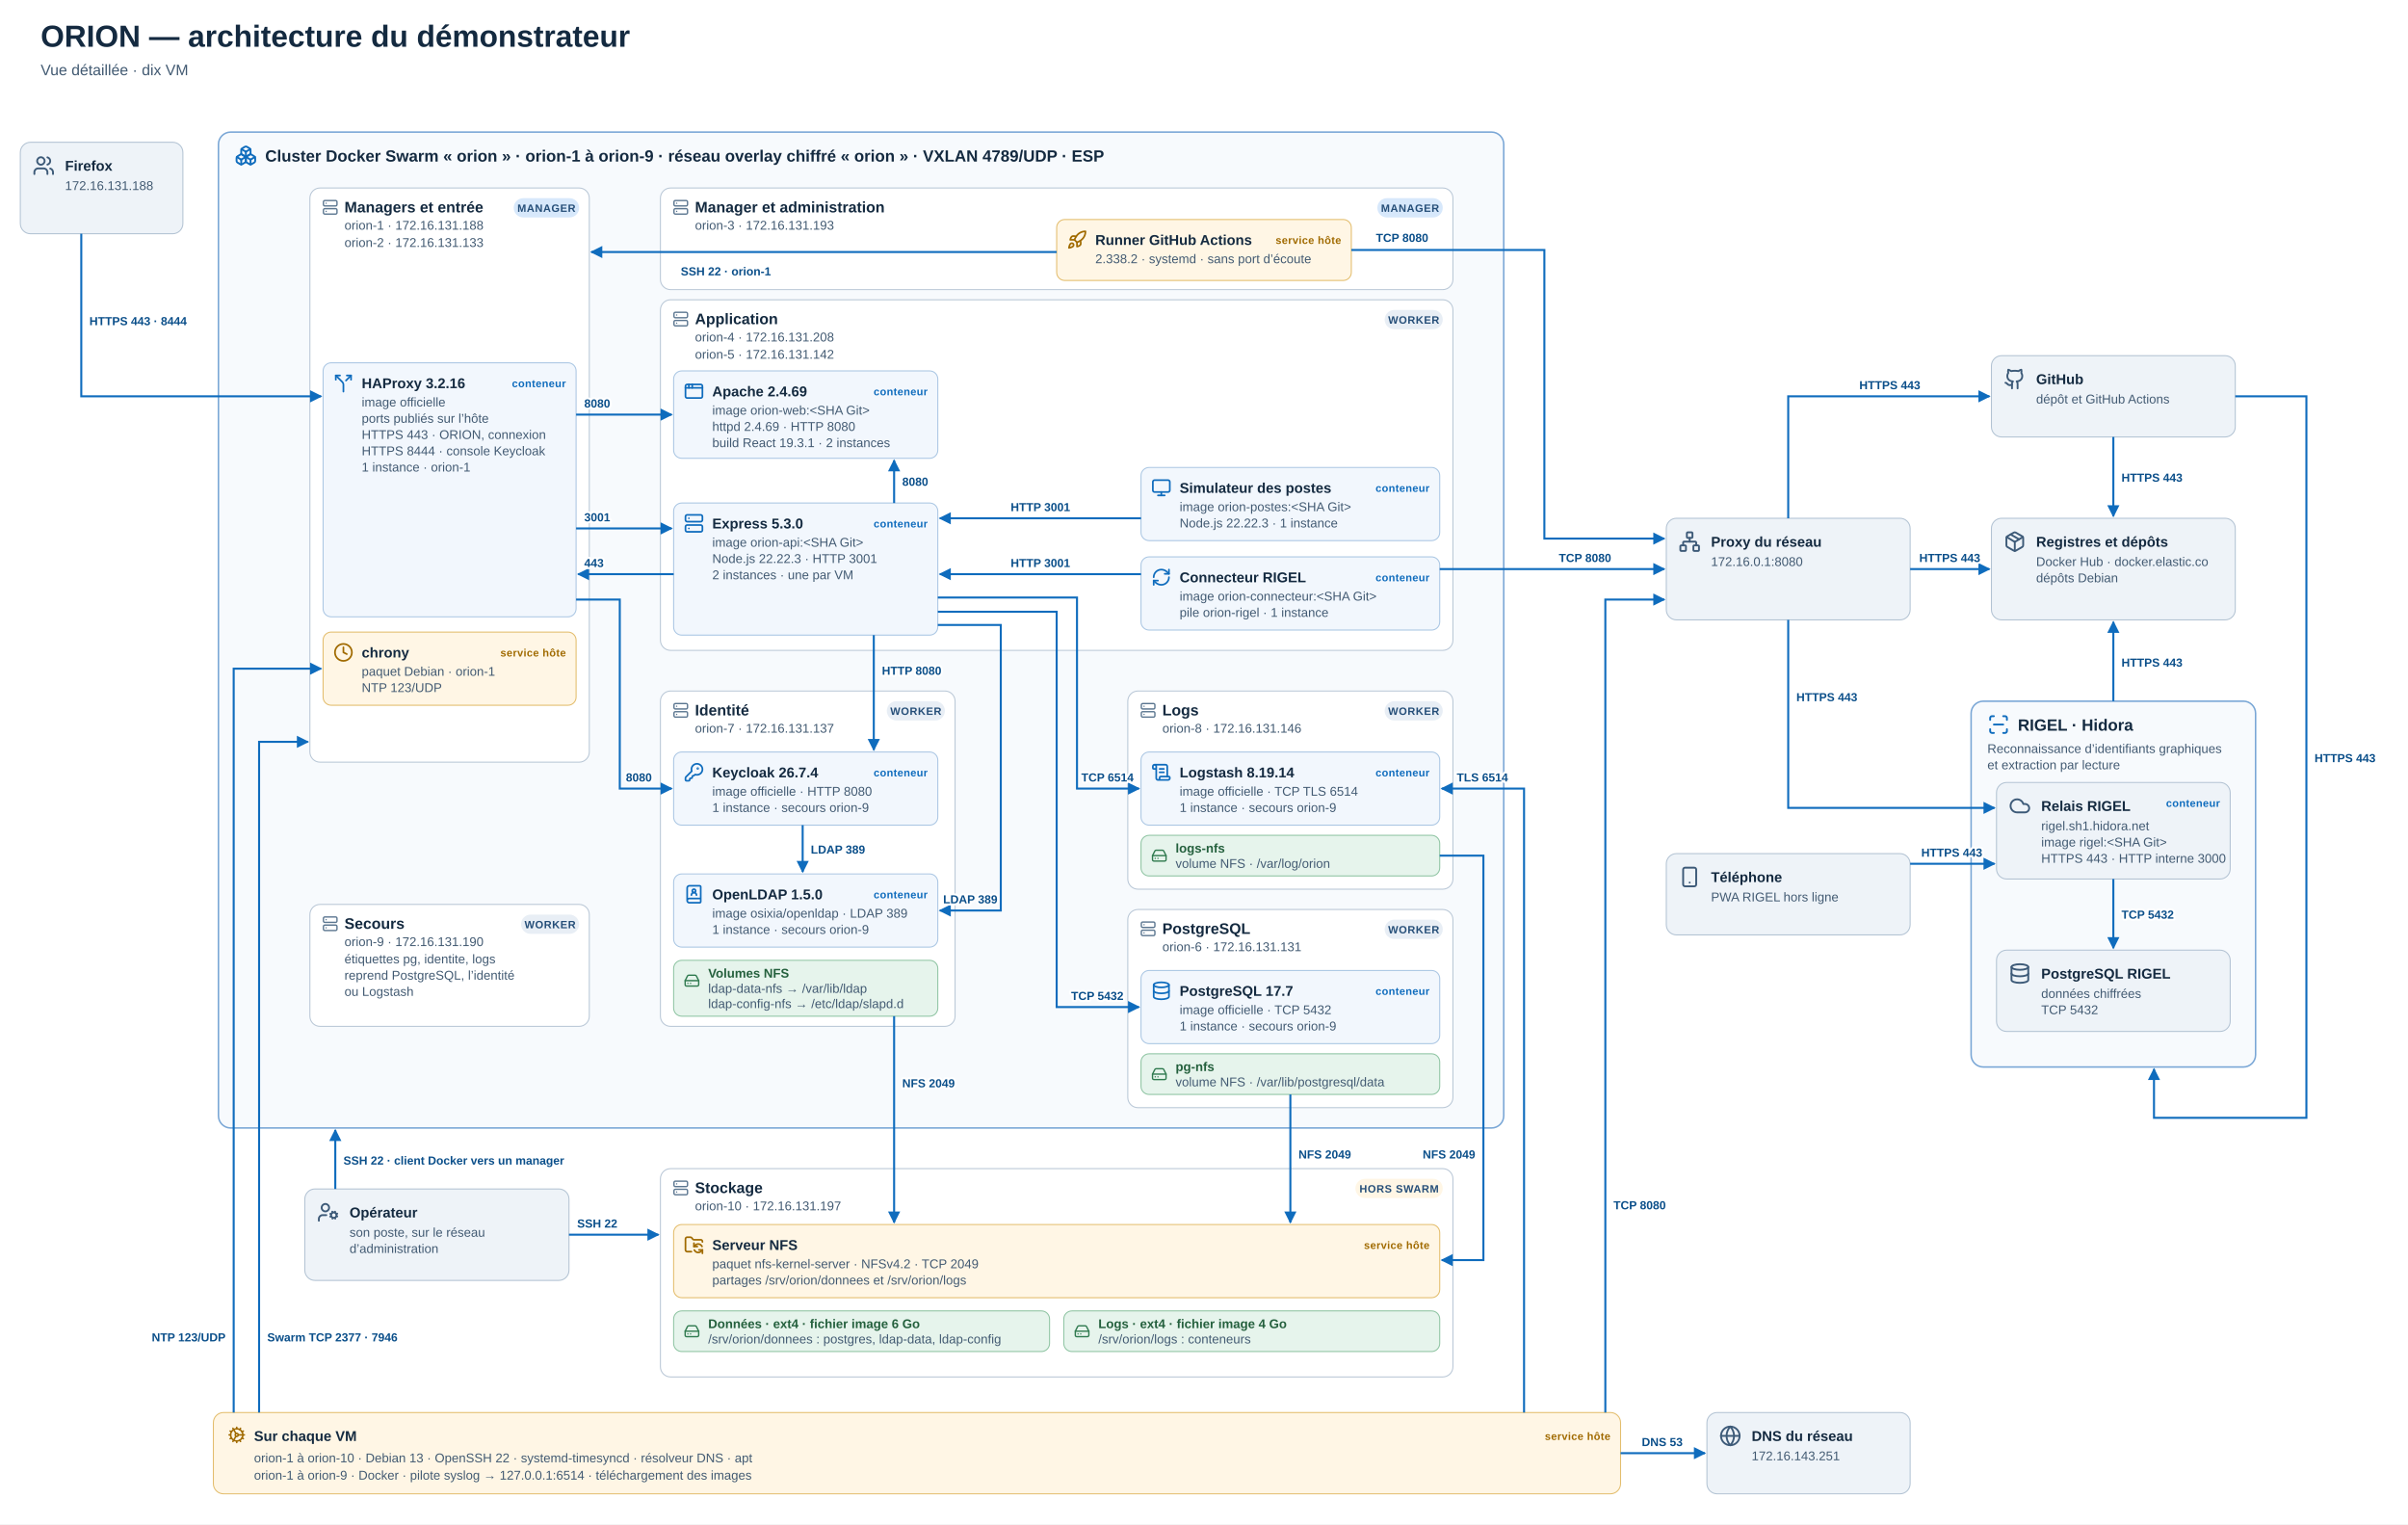
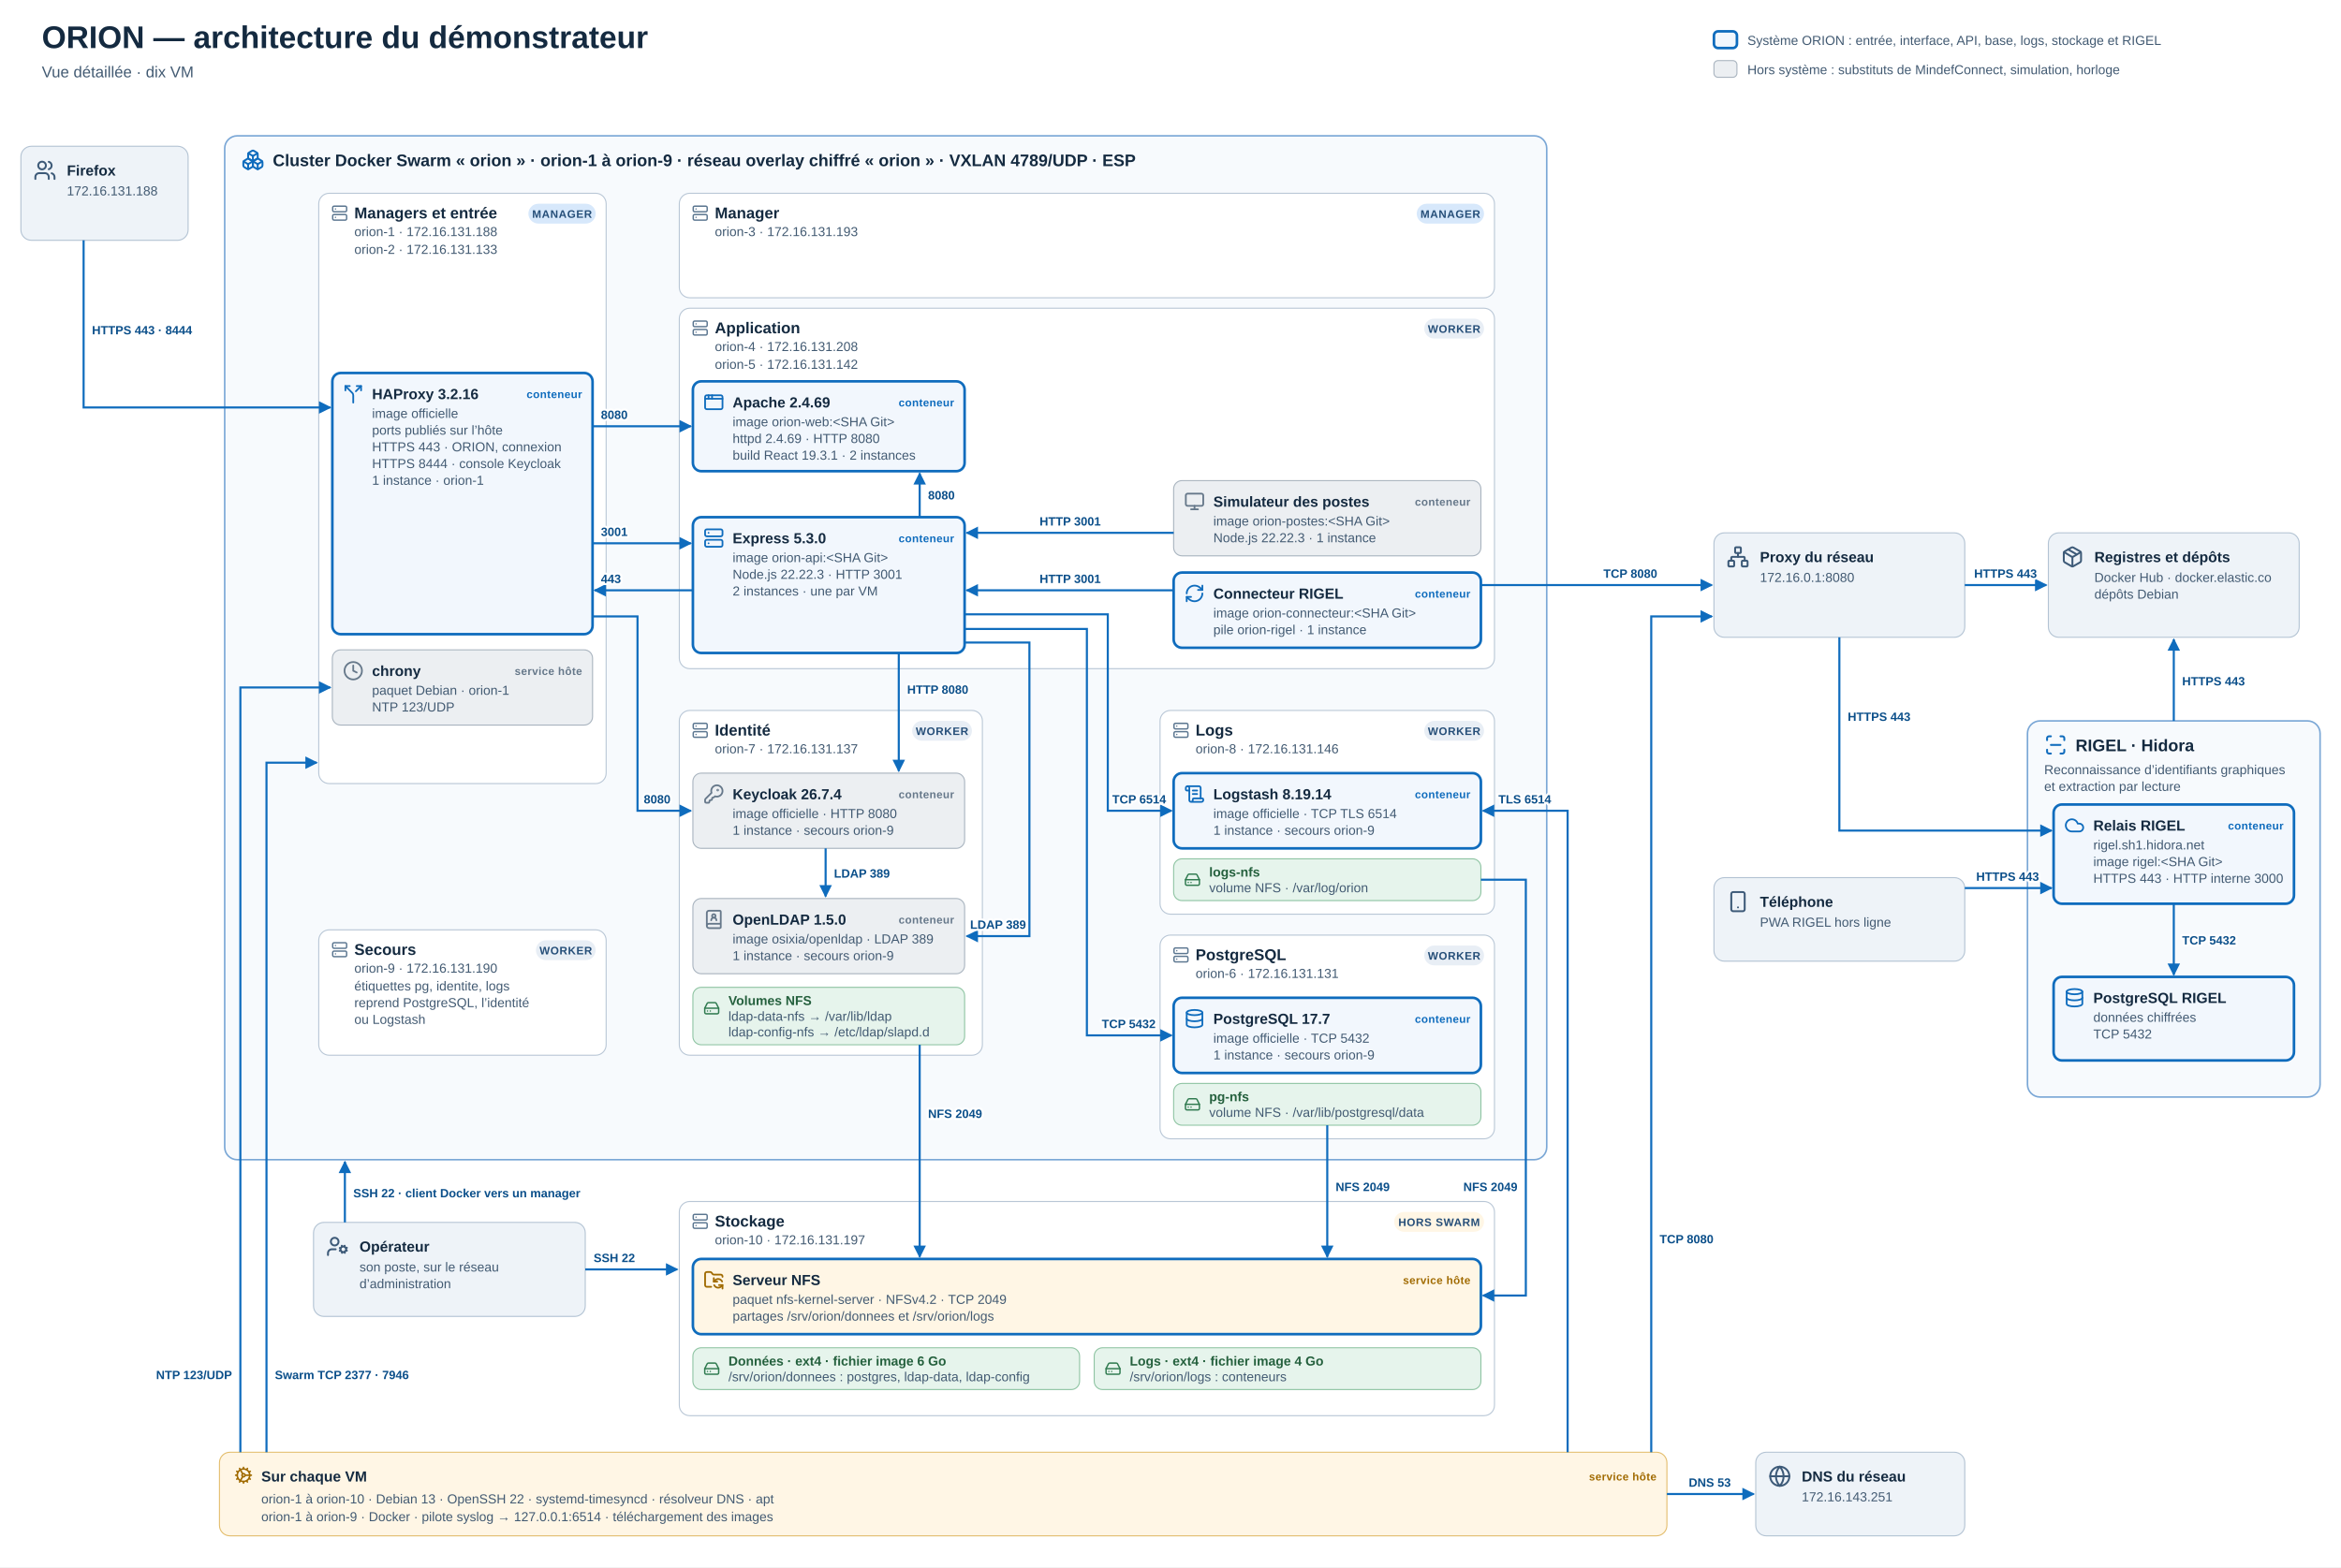
- <svg xmlns="http://www.w3.org/2000/svg" width="2370" height="1500" viewBox="0 0 2370 1500" role="img" aria-labelledby="title desc">
+ <svg xmlns="http://www.w3.org/2000/svg" width="2240" height="1500" viewBox="0 0 2240 1500" role="img" aria-labelledby="title desc">
  <defs>
    <marker id="arrow" viewBox="0 0 10 10" refX="9" refY="5" markerWidth="6" markerHeight="6" orient="auto">
      <path d="M0 0 L10 5 L0 10 Z" fill="#0f6cbd" />
    </marker>
    <marker id="arrow-start" viewBox="0 0 10 10" refX="1" refY="5" markerWidth="6" markerHeight="6" orient="auto">
      <path d="M10 0 L0 5 L10 10 Z" fill="#0f6cbd" />
    </marker>
    <symbol id="i-users" viewBox="0 0 24 24" fill="none" stroke="currentColor" stroke-width="2" stroke-linecap="round" stroke-linejoin="round">
      <path d="M16 21v-2a4 4 0 0 0-4-4H6a4 4 0 0 0-4 4v2" />
      <circle cx="9" cy="7" r="4" />
      <path d="M22 21v-2a4 4 0 0 0-3-3.87" />
      <path d="M16 3.13a4 4 0 0 1 0 7.75" />
    </symbol>
    <symbol id="i-boxes" viewBox="0 0 24 24" fill="none" stroke="currentColor" stroke-width="2" stroke-linecap="round" stroke-linejoin="round">
      <path d="M2.97 12.92A2 2 0 0 0 2 14.63v3.24a2 2 0 0 0 .97 1.71l3 1.8a2 2 0 0 0 2.06 0L12 19v-5.5l-5-3-4.03 2.42Z" />
      <path d="m7 16.5-4.74-2.85" />
      <path d="m7 16.5 5-3" />
      <path d="M7 16.5v5.17" />
      <path d="M12 13.5V19l3.97 2.38a2 2 0 0 0 2.06 0l3-1.8a2 2 0 0 0 .97-1.71v-3.24a2 2 0 0 0-.97-1.71L17 10.5l-5 3Z" />
      <path d="m17 16.5-5-3" />
      <path d="m17 16.5 4.74-2.85" />
      <path d="M17 16.5v5.17" />
      <path d="M7.97 4.42A2 2 0 0 0 7 6.13v4.37l5 3 5-3V6.13a2 2 0 0 0-.97-1.71l-3-1.8a2 2 0 0 0-2.06 0l-3 1.8Z" />
      <path d="M12 8 7.26 5.15" />
      <path d="m12 8 4.74-2.85" />
      <path d="M12 13.5V8" />
    </symbol>
    <symbol id="i-server" viewBox="0 0 24 24" fill="none" stroke="currentColor" stroke-width="2" stroke-linecap="round" stroke-linejoin="round">
      <rect width="20" height="8" x="2" y="2" rx="2" ry="2" />
      <rect width="20" height="8" x="2" y="14" rx="2" ry="2" />
      <line x1="6" x2="6.01" y1="6" y2="6" />
      <line x1="6" x2="6.01" y1="18" y2="18" />
    </symbol>
    <symbol id="i-split" viewBox="0 0 24 24" fill="none" stroke="currentColor" stroke-width="2" stroke-linecap="round" stroke-linejoin="round">
      <path d="M16 3h5v5" />
      <path d="M8 3H3v5" />
      <path d="M12 22v-8.3a4 4 0 0 0-1.172-2.872L3 3" />
      <path d="m15 9 6-6" />
    </symbol>
    <symbol id="i-clock" viewBox="0 0 24 24" fill="none" stroke="currentColor" stroke-width="2" stroke-linecap="round" stroke-linejoin="round">
      <circle cx="12" cy="12" r="10" />
      <polyline points="12 6 12 12 16 14" />
-     </symbol>
-     <symbol id="i-rocket" viewBox="0 0 24 24" fill="none" stroke="currentColor" stroke-width="2" stroke-linecap="round" stroke-linejoin="round">
-       <path d="M4.5 16.5c-1.5 1.26-2 5-2 5s3.74-.5 5-2c.71-.84.7-2.13-.09-2.91a2.18 2.18 0 0 0-2.91-.09z" />
-       <path d="m12 15-3-3a22 22 0 0 1 2-3.95A12.88 12.88 0 0 1 22 2c0 2.72-.78 7.5-6 11a22.35 22.35 0 0 1-4 2z" />
-       <path d="M9 12H4s.55-3.03 2-4c1.62-1.08 5 0 5 0" />
-       <path d="M12 15v5s3.03-.55 4-2c1.08-1.62 0-5 0-5" />
    </symbol>
    <symbol id="i-app-window" viewBox="0 0 24 24" fill="none" stroke="currentColor" stroke-width="2" stroke-linecap="round" stroke-linejoin="round">
      <rect x="2" y="4" width="20" height="16" rx="2" />
      <path d="M10 4v4" />
      <path d="M2 8h20" />
      <path d="M6 4v4" />
    </symbol>
    <symbol id="i-monitor" viewBox="0 0 24 24" fill="none" stroke="currentColor" stroke-width="2" stroke-linecap="round" stroke-linejoin="round">
      <rect width="20" height="14" x="2" y="3" rx="2" />
      <line x1="8" x2="16" y1="21" y2="21" />
      <line x1="12" x2="12" y1="17" y2="21" />
    </symbol>
    <symbol id="i-refresh-cw" viewBox="0 0 24 24" fill="none" stroke="currentColor" stroke-width="2" stroke-linecap="round" stroke-linejoin="round">
      <path d="M3 12a9 9 0 0 1 9-9 9.75 9.75 0 0 1 6.74 2.74L21 8" />
      <path d="M21 3v5h-5" />
      <path d="M21 12a9 9 0 0 1-9 9 9.75 9.75 0 0 1-6.74-2.74L3 16" />
      <path d="M8 16H3v5" />
    </symbol>
    <symbol id="i-key-round" viewBox="0 0 24 24" fill="none" stroke="currentColor" stroke-width="2" stroke-linecap="round" stroke-linejoin="round">
      <path d="M2.586 17.414A2 2 0 0 0 2 18.828V21a1 1 0 0 0 1 1h3a1 1 0 0 0 1-1v-1a1 1 0 0 1 1-1h1a1 1 0 0 0 1-1v-1a1 1 0 0 1 1-1h.172a2 2 0 0 0 1.414-.586l.814-.814a6.5 6.5 0 1 0-4-4z" />
      <circle cx="16.5" cy="7.5" r=".5" fill="currentColor" />
    </symbol>
    <symbol id="i-book-user" viewBox="0 0 24 24" fill="none" stroke="currentColor" stroke-width="2" stroke-linecap="round" stroke-linejoin="round">
      <path d="M15 13a3 3 0 1 0-6 0" />
      <path d="M4 19.5v-15A2.5 2.5 0 0 1 6.5 2H19a1 1 0 0 1 1 1v18a1 1 0 0 1-1 1H6.5a1 1 0 0 1 0-5H20" />
      <circle cx="12" cy="8" r="2" />
    </symbol>
    <symbol id="i-hard-drive" viewBox="0 0 24 24" fill="none" stroke="currentColor" stroke-width="2" stroke-linecap="round" stroke-linejoin="round">
      <line x1="22" x2="2" y1="12" y2="12" />
      <path d="M5.45 5.11 2 12v6a2 2 0 0 0 2 2h16a2 2 0 0 0 2-2v-6l-3.45-6.89A2 2 0 0 0 16.76 4H7.24a2 2 0 0 0-1.79 1.11z" />
      <line x1="6" x2="6.01" y1="16" y2="16" />
      <line x1="10" x2="10.01" y1="16" y2="16" />
    </symbol>
    <symbol id="i-scroll-text" viewBox="0 0 24 24" fill="none" stroke="currentColor" stroke-width="2" stroke-linecap="round" stroke-linejoin="round">
      <path d="M15 12h-5" />
      <path d="M15 8h-5" />
      <path d="M19 17V5a2 2 0 0 0-2-2H4" />
      <path d="M8 21h12a2 2 0 0 0 2-2v-1a1 1 0 0 0-1-1H11a1 1 0 0 0-1 1v1a2 2 0 1 1-4 0V5a2 2 0 1 0-4 0v2a1 1 0 0 0 1 1h3" />
    </symbol>
    <symbol id="i-database" viewBox="0 0 24 24" fill="none" stroke="currentColor" stroke-width="2" stroke-linecap="round" stroke-linejoin="round">
      <ellipse cx="12" cy="5" rx="9" ry="3" />
      <path d="M3 5V19A9 3 0 0 0 21 19V5" />
      <path d="M3 12A9 3 0 0 0 21 12" />
    </symbol>
    <symbol id="i-user-cog" viewBox="0 0 24 24" fill="none" stroke="currentColor" stroke-width="2" stroke-linecap="round" stroke-linejoin="round">
      <circle cx="18" cy="15" r="3" />
      <circle cx="9" cy="7" r="4" />
      <path d="M10 15H6a4 4 0 0 0-4 4v2" />
      <path d="m21.7 16.4-.9-.3" />
      <path d="m15.2 13.9-.9-.3" />
      <path d="m16.6 18.7.3-.9" />
      <path d="m19.1 12.2.3-.9" />
      <path d="m19.6 18.7-.4-1" />
      <path d="m16.8 12.3-.4-1" />
      <path d="m14.3 16.6 1-.4" />
      <path d="m20.7 13.8 1-.4" />
    </symbol>
    <symbol id="i-folder-sync" viewBox="0 0 24 24" fill="none" stroke="currentColor" stroke-width="2" stroke-linecap="round" stroke-linejoin="round">
      <path d="M9 20H4a2 2 0 0 1-2-2V5a2 2 0 0 1 2-2h3.9a2 2 0 0 1 1.69.9l.81 1.2a2 2 0 0 0 1.67.9H20a2 2 0 0 1 2 2v.5" />
      <path d="M12 10v4h4" />
      <path d="m12 14 1.535-1.605a5 5 0 0 1 8 1.5" />
      <path d="M22 22v-4h-4" />
      <path d="m22 18-1.535 1.605a5 5 0 0 1-8-1.5" />
    </symbol>
    <symbol id="i-cog" viewBox="0 0 24 24" fill="none" stroke="currentColor" stroke-width="2" stroke-linecap="round" stroke-linejoin="round">
      <path d="M12 20a8 8 0 1 0 0-16 8 8 0 0 0 0 16Z" />
      <path d="M12 14a2 2 0 1 0 0-4 2 2 0 0 0 0 4Z" />
      <path d="M12 2v2" />
      <path d="M12 22v-2" />
      <path d="m17 20.66-1-1.73" />
      <path d="M11 10.27 7 3.34" />
      <path d="m20.66 17-1.73-1" />
      <path d="m3.34 7 1.73 1" />
      <path d="M14 12h8" />
      <path d="M2 12h2" />
      <path d="m20.66 7-1.73 1" />
      <path d="m3.34 17 1.73-1" />
      <path d="m17 3.34-1 1.73" />
      <path d="m11 13.73-4 6.93" />
    </symbol>
    <symbol id="i-network" viewBox="0 0 24 24" fill="none" stroke="currentColor" stroke-width="2" stroke-linecap="round" stroke-linejoin="round">
      <rect x="16" y="16" width="6" height="6" rx="1" />
      <rect x="2" y="16" width="6" height="6" rx="1" />
      <rect x="9" y="2" width="6" height="6" rx="1" />
      <path d="M5 16v-3a1 1 0 0 1 1-1h12a1 1 0 0 1 1 1v3" />
      <path d="M12 12V8" />
    </symbol>
    <symbol id="i-globe" viewBox="0 0 24 24" fill="none" stroke="currentColor" stroke-width="2" stroke-linecap="round" stroke-linejoin="round">
      <circle cx="12" cy="12" r="10" />
      <path d="M12 2a14.5 14.5 0 0 0 0 20 14.5 14.5 0 0 0 0-20" />
      <path d="M2 12h20" />
    </symbol>
-     <symbol id="i-github" viewBox="0 0 24 24" fill="none" stroke="currentColor" stroke-width="2" stroke-linecap="round" stroke-linejoin="round">
-       <path d="M15 22v-4a4.8 4.8 0 0 0-1-3.5c3 0 6-2 6-5.5.08-1.25-.27-2.48-1-3.5.28-1.15.28-2.35 0-3.5 0 0-1 0-3 1.5-2.64-.5-5.36-.5-8 0C6 2 5 2 5 2c-.3 1.15-.3 2.35 0 3.5A5.403 5.403 0 0 0 4 9c0 3.5 3 5.5 6 5.5-.39.49-.68 1.05-.85 1.65-.17.6-.22 1.23-.15 1.85v4" />
-       <path d="M9 18c-4.51 2-5-2-7-2" />
-     </symbol>
    <symbol id="i-package" viewBox="0 0 24 24" fill="none" stroke="currentColor" stroke-width="2" stroke-linecap="round" stroke-linejoin="round">
      <path d="M11 21.73a2 2 0 0 0 2 0l7-4A2 2 0 0 0 21 16V8a2 2 0 0 0-1-1.73l-7-4a2 2 0 0 0-2 0l-7 4A2 2 0 0 0 3 8v8a2 2 0 0 0 1 1.73z" />
      <path d="M12 22V12" />
      <path d="m3.3 7 7.703 4.734a2 2 0 0 0 1.994 0L20.7 7" />
      <path d="m7.5 4.27 9 5.15" />
    </symbol>
    <symbol id="i-scan-line" viewBox="0 0 24 24" fill="none" stroke="currentColor" stroke-width="2" stroke-linecap="round" stroke-linejoin="round">
      <path d="M3 7V5a2 2 0 0 1 2-2h2" />
      <path d="M17 3h2a2 2 0 0 1 2 2v2" />
      <path d="M21 17v2a2 2 0 0 1-2 2h-2" />
      <path d="M7 21H5a2 2 0 0 1-2-2v-2" />
      <path d="M7 12h10" />
    </symbol>
    <symbol id="i-cloud" viewBox="0 0 24 24" fill="none" stroke="currentColor" stroke-width="2" stroke-linecap="round" stroke-linejoin="round">
      <path d="M17.5 19H9a7 7 0 1 1 6.71-9h1.79a4.5 4.5 0 1 1 0 9Z" />
    </symbol>
    <symbol id="i-smartphone" viewBox="0 0 24 24" fill="none" stroke="currentColor" stroke-width="2" stroke-linecap="round" stroke-linejoin="round">
      <rect width="14" height="20" x="5" y="2" rx="2" ry="2" />
      <path d="M12 18h.01" />
    </symbol>
  </defs>
  <style>
text{font-family:'Segoe UI',Arial,Helvetica,sans-serif;fill:#142a40}
.title{font-size:30px;font-weight:bold}
.body{font-size:15px;fill:#425a72}
.frame,.zname{font-size:16px;font-weight:bold}
.vm{font-size:15px;font-weight:bold}
.service{font-size:14px;font-weight:bold}
.cname{font-size:15px;font-weight:bold}
.crole{font-size:12.5px;fill:#425a72}
.cvm{font-size:12px;font-weight:bold;fill:#0f6cbd}
.caption{font-size:12.5px;fill:#425a72}
.vol{font-size:12.5px;font-weight:bold;fill:#24603d}
.tag{font-size:10.5px;font-weight:bold;fill:#0f6cbd;letter-spacing:.3px}
.tag.host{fill:#a06a00}
+ .tag.hors{fill:#66788a}
.badge{font-size:10.5px;font-weight:bold;fill:#254e78;letter-spacing:.5px}
.step{font-size:13px;font-weight:bold;fill:#fff}
.route{font-size:11.5px;font-weight:bold;fill:#0b4f8a;paint-order:stroke;stroke:#fff;stroke-width:4;stroke-linejoin:round}
.flow{fill:none;stroke:#0f6cbd;stroke-width:2}
.auto{stroke-dasharray:6 4}
</style>
-   <rect width="2370" height="1500" fill="#fff" />
+   <rect width="2240" height="1500" fill="#fff" />
  <text x="40" y="46" class="title" text-anchor="start">ORION — architecture du démonstrateur</text>
  <text x="40" y="74" class="body" text-anchor="start">Vue détaillée · dix VM</text>
+   <rect x="1640" y="30" width="22" height="16" rx="4" fill="#f2f7fd" stroke="#0f6cbd" stroke-width="2.5" />
+   <text x="1672" y="43" class="caption" text-anchor="start">Système ORION : entrée, interface, API, base, logs, stockage et RIGEL</text>
+   <rect x="1640" y="58" width="22" height="16" rx="4" fill="#eceff2" stroke="#a9b4bf" />
+   <text x="1672" y="71" class="caption" text-anchor="start">Hors système : substituts de MindefConnect, simulation, horloge</text>
  <g transform="translate(0 -10)">
    <rect x="20" y="150" width="160" height="90" rx="10" fill="#eef3f8" stroke="#b3c3d3" />
    <use href="#i-users" x="32" y="162" width="22" height="22" style="color:#3d5a78" />
    <text x="64" y="178" class="service" text-anchor="start">Firefox</text>
    <text x="64" y="197" class="caption" text-anchor="start">172.16.131.188</text>
    <rect x="215" y="140" width="1265" height="980" rx="12" fill="#f7fafd" stroke="#7aa7d6" stroke-width="1.5" />
    <use href="#i-boxes" x="231" y="152" width="22" height="22" style="color:#0f6cbd" />
    <text x="261" y="169" class="frame" text-anchor="start">Cluster Docker Swarm « orion » · orion-1 à orion-9 · réseau overlay chiffré « orion » · VXLAN 4789/UDP · ESP</text>
    <rect x="305" y="195" width="275" height="565" rx="10" fill="#ffffff" stroke="#b9c7d6" />
    <use href="#i-server" x="317" y="206" width="16" height="16" style="color:#5b7690" />
    <text x="339" y="219" class="vm" text-anchor="start">Managers et entrée</text>
    <text x="339" y="236" class="caption" text-anchor="start">orion-1 · 172.16.131.188</text>
    <text x="339" y="253" class="caption" text-anchor="start">orion-2 · 172.16.131.133</text>
    <rect x="505.6" y="205" width="64.4" height="19" rx="9.5" fill="#d7e8fb" stroke="none" />
    <text x="537.8" y="218.5" class="badge" text-anchor="middle">MANAGER</text>
-     <rect x="318" y="367" width="249" height="250" rx="8" fill="#f2f7fd" stroke="#aac6e3" />
+     <rect x="318" y="367" width="249" height="250" rx="8" fill="#f2f7fd" stroke="#0f6cbd" stroke-width="2.5" />
    <use href="#i-split" x="328" y="377" width="20" height="20" style="color:#0f6cbd" />
    <text x="356" y="392" class="service" text-anchor="start">HAProxy 3.2.16</text>
    <text x="557" y="391" class="tag" text-anchor="end">conteneur</text>
    <text x="356" y="410" class="caption" text-anchor="start">image officielle</text>
    <text x="356" y="426" class="caption" text-anchor="start">ports publiés sur l’hôte</text>
    <text x="356" y="442" class="caption" text-anchor="start">HTTPS 443 · ORION, connexion</text>
    <text x="356" y="458" class="caption" text-anchor="start">HTTPS 8444 · console Keycloak</text>
    <text x="356" y="474" class="caption" text-anchor="start">1 instance · orion-1</text>
-     <rect x="318" y="632" width="249" height="72" rx="8" fill="#fff6e5" stroke="#e3bd6d" />
-     <use href="#i-clock" x="328" y="642" width="20" height="20" style="color:#a06a00" />
+     <rect x="318" y="632" width="249" height="72" rx="8" fill="#eceff2" stroke="#a9b4bf" />
+     <use href="#i-clock" x="328" y="642" width="20" height="20" style="color:#66788a" />
    <text x="356" y="657" class="service" text-anchor="start">chrony</text>
-     <text x="557" y="656" class="tag host" text-anchor="end">service hôte</text>
+     <text x="557" y="656" class="tag hors" text-anchor="end">service hôte</text>
    <text x="356" y="675" class="caption" text-anchor="start">paquet Debian · orion-1</text>
    <text x="356" y="691" class="caption" text-anchor="start">NTP 123/UDP</text>
    <rect x="305" y="900" width="275" height="120" rx="10" fill="#ffffff" stroke="#b9c7d6" />
    <use href="#i-server" x="317" y="911" width="16" height="16" style="color:#5b7690" />
    <text x="339" y="924" class="vm" text-anchor="start">Secours</text>
    <text x="339" y="941" class="caption" text-anchor="start">orion-9 · 172.16.131.190</text>
    <rect x="512.8" y="910" width="57.2" height="19" rx="9.5" fill="#e8eef5" stroke="none" />
    <text x="541.4" y="923.5" class="badge" text-anchor="middle">WORKER</text>
    <text x="339" y="958" class="caption" text-anchor="start">étiquettes pg, identite, logs</text>
    <text x="339" y="974" class="caption" text-anchor="start">reprend PostgreSQL, l’identité</text>
    <text x="339" y="990" class="caption" text-anchor="start">ou Logstash</text>
    <rect x="650" y="195" width="780" height="100" rx="10" fill="#ffffff" stroke="#b9c7d6" />
    <use href="#i-server" x="662" y="206" width="16" height="16" style="color:#5b7690" />
-     <text x="684" y="219" class="vm" text-anchor="start">Manager et administration</text>
+     <text x="684" y="219" class="vm" text-anchor="start">Manager</text>
    <text x="684" y="236" class="caption" text-anchor="start">orion-3 · 172.16.131.193</text>
    <rect x="1355.6" y="205" width="64.4" height="19" rx="9.5" fill="#d7e8fb" stroke="none" />
    <text x="1387.8" y="218.5" class="badge" text-anchor="middle">MANAGER</text>
-     <rect x="1040" y="226" width="290" height="60" rx="8" fill="#fff6e5" stroke="#e3bd6d" />
-     <use href="#i-rocket" x="1050" y="236" width="20" height="20" style="color:#a06a00" />
-     <text x="1078" y="251" class="service" text-anchor="start">Runner GitHub Actions</text>
-     <text x="1320" y="250" class="tag host" text-anchor="end">service hôte</text>
-     <text x="1078" y="269" class="caption" text-anchor="start">2.338.2 · systemd · sans port d’écoute</text>
    <rect x="650" y="305" width="780" height="345" rx="10" fill="#ffffff" stroke="#b9c7d6" />
    <use href="#i-server" x="662" y="316" width="16" height="16" style="color:#5b7690" />
    <text x="684" y="329" class="vm" text-anchor="start">Application</text>
    <text x="684" y="346" class="caption" text-anchor="start">orion-4 · 172.16.131.208</text>
    <text x="684" y="363" class="caption" text-anchor="start">orion-5 · 172.16.131.142</text>
    <rect x="1362.8" y="315" width="57.2" height="19" rx="9.5" fill="#e8eef5" stroke="none" />
    <text x="1391.4" y="328.5" class="badge" text-anchor="middle">WORKER</text>
-     <rect x="663" y="375" width="260" height="86" rx="8" fill="#f2f7fd" stroke="#aac6e3" />
+     <rect x="663" y="375" width="260" height="86" rx="8" fill="#f2f7fd" stroke="#0f6cbd" stroke-width="2.5" />
    <use href="#i-app-window" x="673" y="385" width="20" height="20" style="color:#0f6cbd" />
    <text x="701" y="400" class="service" text-anchor="start">Apache 2.4.69</text>
    <text x="913" y="399" class="tag" text-anchor="end">conteneur</text>
    <text x="701" y="418" class="caption" text-anchor="start">image orion-web:&lt;SHA Git&gt;</text>
    <text x="701" y="434" class="caption" text-anchor="start">httpd 2.4.69 · HTTP 8080</text>
    <text x="701" y="450" class="caption" text-anchor="start">build React 19.3.1 · 2 instances</text>
-     <rect x="663" y="505" width="260" height="130" rx="8" fill="#f2f7fd" stroke="#aac6e3" />
+     <rect x="663" y="505" width="260" height="130" rx="8" fill="#f2f7fd" stroke="#0f6cbd" stroke-width="2.5" />
    <use href="#i-server" x="673" y="515" width="20" height="20" style="color:#0f6cbd" />
    <text x="701" y="530" class="service" text-anchor="start">Express 5.3.0</text>
    <text x="913" y="529" class="tag" text-anchor="end">conteneur</text>
    <text x="701" y="548" class="caption" text-anchor="start">image orion-api:&lt;SHA Git&gt;</text>
    <text x="701" y="564" class="caption" text-anchor="start">Node.js 22.22.3 · HTTP 3001</text>
    <text x="701" y="580" class="caption" text-anchor="start">2 instances · une par VM</text>
-     <rect x="1123" y="470" width="294" height="72" rx="8" fill="#f2f7fd" stroke="#aac6e3" />
-     <use href="#i-monitor" x="1133" y="480" width="20" height="20" style="color:#0f6cbd" />
+     <rect x="1123" y="470" width="294" height="72" rx="8" fill="#eceff2" stroke="#a9b4bf" />
+     <use href="#i-monitor" x="1133" y="480" width="20" height="20" style="color:#66788a" />
    <text x="1161" y="495" class="service" text-anchor="start">Simulateur des postes</text>
-     <text x="1407" y="494" class="tag" text-anchor="end">conteneur</text>
+     <text x="1407" y="494" class="tag hors" text-anchor="end">conteneur</text>
    <text x="1161" y="513" class="caption" text-anchor="start">image orion-postes:&lt;SHA Git&gt;</text>
    <text x="1161" y="529" class="caption" text-anchor="start">Node.js 22.22.3 · 1 instance</text>
-     <rect x="1123" y="558" width="294" height="72" rx="8" fill="#f2f7fd" stroke="#aac6e3" />
+     <rect x="1123" y="558" width="294" height="72" rx="8" fill="#f2f7fd" stroke="#0f6cbd" stroke-width="2.5" />
    <use href="#i-refresh-cw" x="1133" y="568" width="20" height="20" style="color:#0f6cbd" />
    <text x="1161" y="583" class="service" text-anchor="start">Connecteur RIGEL</text>
    <text x="1407" y="582" class="tag" text-anchor="end">conteneur</text>
    <text x="1161" y="601" class="caption" text-anchor="start">image orion-connecteur:&lt;SHA Git&gt;</text>
    <text x="1161" y="617" class="caption" text-anchor="start">pile orion-rigel · 1 instance</text>
    <rect x="650" y="690" width="290" height="330" rx="10" fill="#ffffff" stroke="#b9c7d6" />
    <use href="#i-server" x="662" y="701" width="16" height="16" style="color:#5b7690" />
    <text x="684" y="714" class="vm" text-anchor="start">Identité</text>
    <text x="684" y="731" class="caption" text-anchor="start">orion-7 · 172.16.131.137</text>
    <rect x="872.8" y="700" width="57.2" height="19" rx="9.5" fill="#e8eef5" stroke="none" />
    <text x="901.4" y="713.5" class="badge" text-anchor="middle">WORKER</text>
-     <rect x="663" y="750" width="260" height="72" rx="8" fill="#f2f7fd" stroke="#aac6e3" />
-     <use href="#i-key-round" x="673" y="760" width="20" height="20" style="color:#0f6cbd" />
+     <rect x="663" y="750" width="260" height="72" rx="8" fill="#eceff2" stroke="#a9b4bf" />
+     <use href="#i-key-round" x="673" y="760" width="20" height="20" style="color:#66788a" />
    <text x="701" y="775" class="service" text-anchor="start">Keycloak 26.7.4</text>
-     <text x="913" y="774" class="tag" text-anchor="end">conteneur</text>
+     <text x="913" y="774" class="tag hors" text-anchor="end">conteneur</text>
    <text x="701" y="793" class="caption" text-anchor="start">image officielle · HTTP 8080</text>
    <text x="701" y="809" class="caption" text-anchor="start">1 instance · secours orion-9</text>
-     <rect x="663" y="870" width="260" height="72" rx="8" fill="#f2f7fd" stroke="#aac6e3" />
-     <use href="#i-book-user" x="673" y="880" width="20" height="20" style="color:#0f6cbd" />
+     <rect x="663" y="870" width="260" height="72" rx="8" fill="#eceff2" stroke="#a9b4bf" />
+     <use href="#i-book-user" x="673" y="880" width="20" height="20" style="color:#66788a" />
    <text x="701" y="895" class="service" text-anchor="start">OpenLDAP 1.5.0</text>
-     <text x="913" y="894" class="tag" text-anchor="end">conteneur</text>
+     <text x="913" y="894" class="tag hors" text-anchor="end">conteneur</text>
    <text x="701" y="913" class="caption" text-anchor="start">image osixia/openldap · LDAP 389</text>
    <text x="701" y="929" class="caption" text-anchor="start">1 instance · secours orion-9</text>
    <rect x="663" y="955" width="260" height="55" rx="8" fill="#e6f4ec" stroke="#8fc4a3" />
    <use href="#i-hard-drive" x="673" y="967" width="16" height="16" style="color:#2f7a4f" />
    <text x="697" y="972" class="vol" text-anchor="start">Volumes NFS</text>
    <text x="697" y="987" class="caption" text-anchor="start">ldap-data-nfs → /var/lib/ldap</text>
    <text x="697" y="1002" class="caption" text-anchor="start">ldap-config-nfs → /etc/ldap/slapd.d</text>
    <rect x="1110" y="690" width="320" height="195" rx="10" fill="#ffffff" stroke="#b9c7d6" />
    <use href="#i-server" x="1122" y="701" width="16" height="16" style="color:#5b7690" />
    <text x="1144" y="714" class="vm" text-anchor="start">Logs</text>
    <text x="1144" y="731" class="caption" text-anchor="start">orion-8 · 172.16.131.146</text>
    <rect x="1362.8" y="700" width="57.2" height="19" rx="9.5" fill="#e8eef5" stroke="none" />
    <text x="1391.4" y="713.5" class="badge" text-anchor="middle">WORKER</text>
-     <rect x="1123" y="750" width="294" height="72" rx="8" fill="#f2f7fd" stroke="#aac6e3" />
+     <rect x="1123" y="750" width="294" height="72" rx="8" fill="#f2f7fd" stroke="#0f6cbd" stroke-width="2.5" />
    <use href="#i-scroll-text" x="1133" y="760" width="20" height="20" style="color:#0f6cbd" />
    <text x="1161" y="775" class="service" text-anchor="start">Logstash 8.19.14</text>
    <text x="1407" y="774" class="tag" text-anchor="end">conteneur</text>
    <text x="1161" y="793" class="caption" text-anchor="start">image officielle · TCP TLS 6514</text>
    <text x="1161" y="809" class="caption" text-anchor="start">1 instance · secours orion-9</text>
    <rect x="1123" y="832" width="294" height="40" rx="8" fill="#e6f4ec" stroke="#8fc4a3" />
    <use href="#i-hard-drive" x="1133" y="844" width="16" height="16" style="color:#2f7a4f" />
    <text x="1157" y="849" class="vol" text-anchor="start">logs-nfs</text>
    <text x="1157" y="864" class="caption" text-anchor="start">volume NFS · /var/log/orion</text>
    <rect x="1110" y="905" width="320" height="195" rx="10" fill="#ffffff" stroke="#b9c7d6" />
    <use href="#i-server" x="1122" y="916" width="16" height="16" style="color:#5b7690" />
    <text x="1144" y="929" class="vm" text-anchor="start">PostgreSQL</text>
    <text x="1144" y="946" class="caption" text-anchor="start">orion-6 · 172.16.131.131</text>
    <rect x="1362.8" y="915" width="57.2" height="19" rx="9.5" fill="#e8eef5" stroke="none" />
    <text x="1391.4" y="928.5" class="badge" text-anchor="middle">WORKER</text>
-     <rect x="1123" y="965" width="294" height="72" rx="8" fill="#f2f7fd" stroke="#aac6e3" />
+     <rect x="1123" y="965" width="294" height="72" rx="8" fill="#f2f7fd" stroke="#0f6cbd" stroke-width="2.5" />
    <use href="#i-database" x="1133" y="975" width="20" height="20" style="color:#0f6cbd" />
    <text x="1161" y="990" class="service" text-anchor="start">PostgreSQL 17.7</text>
    <text x="1407" y="989" class="tag" text-anchor="end">conteneur</text>
    <text x="1161" y="1008" class="caption" text-anchor="start">image officielle · TCP 5432</text>
    <text x="1161" y="1024" class="caption" text-anchor="start">1 instance · secours orion-9</text>
    <rect x="1123" y="1047" width="294" height="40" rx="8" fill="#e6f4ec" stroke="#8fc4a3" />
    <use href="#i-hard-drive" x="1133" y="1059" width="16" height="16" style="color:#2f7a4f" />
    <text x="1157" y="1064" class="vol" text-anchor="start">pg-nfs</text>
    <text x="1157" y="1079" class="caption" text-anchor="start">volume NFS · /var/lib/postgresql/data</text>
    <rect x="300" y="1180" width="260" height="90" rx="10" fill="#eef3f8" stroke="#b3c3d3" />
    <use href="#i-user-cog" x="312" y="1192" width="22" height="22" style="color:#3d5a78" />
    <text x="344" y="1208" class="service" text-anchor="start">Opérateur</text>
    <text x="344" y="1227" class="caption" text-anchor="start">son poste, sur le réseau</text>
    <text x="344" y="1243" class="caption" text-anchor="start">d’administration</text>
    <rect x="650" y="1160" width="780" height="205" rx="10" fill="#ffffff" stroke="#b9c7d6" />
    <use href="#i-server" x="662" y="1171" width="16" height="16" style="color:#5b7690" />
    <text x="684" y="1184" class="vm" text-anchor="start">Stockage</text>
    <text x="684" y="1201" class="caption" text-anchor="start">orion-10 · 172.16.131.197</text>
    <rect x="1334" y="1170" width="86" height="19" rx="9.5" fill="#fff6e5" stroke="none" />
    <text x="1377" y="1183.5" class="badge" text-anchor="middle">HORS SWARM</text>
-     <rect x="663" y="1215" width="754" height="72" rx="8" fill="#fff6e5" stroke="#e3bd6d" />
+     <rect x="663" y="1215" width="754" height="72" rx="8" fill="#fff6e5" stroke="#0f6cbd" stroke-width="2.5" />
    <use href="#i-folder-sync" x="673" y="1225" width="20" height="20" style="color:#a06a00" />
    <text x="701" y="1240" class="service" text-anchor="start">Serveur NFS</text>
    <text x="1407" y="1239" class="tag host" text-anchor="end">service hôte</text>
    <text x="701" y="1258" class="caption" text-anchor="start">paquet nfs-kernel-server · NFSv4.2 · TCP 2049</text>
    <text x="701" y="1274" class="caption" text-anchor="start">partages /srv/orion/donnees et /srv/orion/logs</text>
    <rect x="663" y="1300" width="370" height="40" rx="8" fill="#e6f4ec" stroke="#8fc4a3" />
    <use href="#i-hard-drive" x="673" y="1312" width="16" height="16" style="color:#2f7a4f" />
    <text x="697" y="1317" class="vol" text-anchor="start">Données · ext4 · fichier image 6 Go</text>
    <text x="697" y="1332" class="caption" text-anchor="start">/srv/orion/donnees : postgres, ldap-data, ldap-config</text>
    <rect x="1047" y="1300" width="370" height="40" rx="8" fill="#e6f4ec" stroke="#8fc4a3" />
    <use href="#i-hard-drive" x="1057" y="1312" width="16" height="16" style="color:#2f7a4f" />
    <text x="1081" y="1317" class="vol" text-anchor="start">Logs · ext4 · fichier image 4 Go</text>
    <text x="1081" y="1332" class="caption" text-anchor="start">/srv/orion/logs : conteneurs</text>
    <rect x="210" y="1400" width="1385" height="80" rx="10" fill="#fff6e5" stroke="#e3bd6d" />
    <use href="#i-cog" x="224" y="1413" width="18" height="18" style="color:#a06a00" />
    <text x="250" y="1428" class="service" text-anchor="start">Sur chaque VM</text>
    <text x="1585" y="1427" class="tag host" text-anchor="end">service hôte</text>
    <text x="250" y="1449" class="caption" text-anchor="start">orion-1 à orion-10 · Debian 13 · OpenSSH 22 · systemd-timesyncd · résolveur DNS · apt</text>
    <text x="250" y="1466" class="caption" text-anchor="start">orion-1 à orion-9 · Docker · pilote syslog → 127.0.0.1:6514 · téléchargement des images</text>
    <rect x="1640" y="520" width="240" height="100" rx="10" fill="#eef3f8" stroke="#b3c3d3" />
    <use href="#i-network" x="1652" y="532" width="22" height="22" style="color:#3d5a78" />
    <text x="1684" y="548" class="service" text-anchor="start">Proxy du réseau</text>
    <text x="1684" y="567" class="caption" text-anchor="start">172.16.0.1:8080</text>
    <rect x="1680" y="1400" width="200" height="80" rx="10" fill="#eef3f8" stroke="#b3c3d3" />
    <use href="#i-globe" x="1692" y="1412" width="22" height="22" style="color:#3d5a78" />
    <text x="1724" y="1428" class="service" text-anchor="start">DNS du réseau</text>
    <text x="1724" y="1447" class="caption" text-anchor="start">172.16.143.251</text>
-     <rect x="1960" y="360" width="240" height="80" rx="10" fill="#eef3f8" stroke="#b3c3d3" />
-     <use href="#i-github" x="1972" y="372" width="22" height="22" style="color:#3d5a78" />
-     <text x="2004" y="388" class="service" text-anchor="start">GitHub</text>
-     <text x="2004" y="407" class="caption" text-anchor="start">dépôt et GitHub Actions</text>
    <rect x="1960" y="520" width="240" height="100" rx="10" fill="#eef3f8" stroke="#b3c3d3" />
    <use href="#i-package" x="1972" y="532" width="22" height="22" style="color:#3d5a78" />
    <text x="2004" y="548" class="service" text-anchor="start">Registres et dépôts</text>
    <text x="2004" y="567" class="caption" text-anchor="start">Docker Hub · docker.elastic.co</text>
    <text x="2004" y="583" class="caption" text-anchor="start">dépôts Debian</text>
    <rect x="1940" y="700" width="280" height="360" rx="12" fill="#f7fafd" stroke="#7aa7d6" stroke-width="1.5" />
    <use href="#i-scan-line" x="1956" y="712" width="22" height="22" style="color:#0f6cbd" />
    <text x="1986" y="729" class="frame" text-anchor="start">RIGEL · Hidora</text>
    <text x="1956" y="751" class="caption" text-anchor="start">Reconnaissance d’identifiants graphiques</text>
    <text x="1956" y="767" class="caption" text-anchor="start">et extraction par lecture</text>
-     <rect x="1965" y="780" width="230" height="95" rx="10" fill="#eef3f8" stroke="#b3c3d3" />
-     <use href="#i-cloud" x="1977" y="792" width="22" height="22" style="color:#3d5a78" />
-     <text x="2009" y="808" class="service" text-anchor="start">Relais RIGEL</text>
+     <rect x="1965" y="780" width="230" height="95" rx="8" fill="#f2f7fd" stroke="#0f6cbd" stroke-width="2.5" />
+     <use href="#i-cloud" x="1975" y="790" width="20" height="20" style="color:#0f6cbd" />
+     <text x="2003" y="805" class="service" text-anchor="start">Relais RIGEL</text>
    <text x="2185" y="804" class="tag" text-anchor="end">conteneur</text>
-     <text x="2009" y="827" class="caption" text-anchor="start">rigel.sh1.hidora.net</text>
-     <text x="2009" y="843" class="caption" text-anchor="start">image rigel:&lt;SHA Git&gt;</text>
-     <text x="2009" y="859" class="caption" text-anchor="start">HTTPS 443 · HTTP interne 3000</text>
-     <rect x="1965" y="945" width="230" height="80" rx="10" fill="#eef3f8" stroke="#b3c3d3" />
-     <use href="#i-database" x="1977" y="957" width="22" height="22" style="color:#3d5a78" />
-     <text x="2009" y="973" class="service" text-anchor="start">PostgreSQL RIGEL</text>
-     <text x="2009" y="992" class="caption" text-anchor="start">données chiffrées</text>
-     <text x="2009" y="1008" class="caption" text-anchor="start">TCP 5432</text>
+     <text x="2003" y="823" class="caption" text-anchor="start">rigel.sh1.hidora.net</text>
+     <text x="2003" y="839" class="caption" text-anchor="start">image rigel:&lt;SHA Git&gt;</text>
+     <text x="2003" y="855" class="caption" text-anchor="start">HTTPS 443 · HTTP interne 3000</text>
+     <rect x="1965" y="945" width="230" height="80" rx="8" fill="#f2f7fd" stroke="#0f6cbd" stroke-width="2.5" />
+     <use href="#i-database" x="1975" y="955" width="20" height="20" style="color:#0f6cbd" />
+     <text x="2003" y="970" class="service" text-anchor="start">PostgreSQL RIGEL</text>
+     <text x="2003" y="988" class="caption" text-anchor="start">données chiffrées</text>
+     <text x="2003" y="1004" class="caption" text-anchor="start">TCP 5432</text>
    <rect x="1640" y="850" width="240" height="80" rx="10" fill="#eef3f8" stroke="#b3c3d3" />
    <use href="#i-smartphone" x="1652" y="862" width="22" height="22" style="color:#3d5a78" />
    <text x="1684" y="878" class="service" text-anchor="start">Téléphone</text>
    <text x="1684" y="897" class="caption" text-anchor="start">PWA RIGEL hors ligne</text>
    <path d="M80 240 L80 400 L316 400" class="flow" marker-end="url(#arrow)" />
    <text x="88" y="330" class="route" text-anchor="start">HTTPS 443 · 8444</text>
    <path d="M567 418 L661 418" class="flow" marker-end="url(#arrow)" />
    <text x="575" y="411" class="route" text-anchor="start">8080</text>
    <path d="M567 530 L661 530" class="flow" marker-end="url(#arrow)" />
    <text x="575" y="523" class="route" text-anchor="start">3001</text>
    <path d="M663 575 L569 575" class="flow" marker-end="url(#arrow)" />
    <text x="575" y="568" class="route" text-anchor="start">443</text>
    <path d="M567 600 L610 600 L610 786 L661 786" class="flow" marker-end="url(#arrow)" />
    <text x="616" y="779" class="route" text-anchor="start">8080</text>
    <path d="M880 505 L880 463" class="flow" marker-end="url(#arrow)" />
    <text x="888" y="488" class="route" text-anchor="start">8080</text>
    <path d="M860 635 L860 748" class="flow" marker-end="url(#arrow)" />
    <text x="868" y="674" class="route" text-anchor="start">HTTP 8080</text>
    <path d="M923 598 L1060 598 L1060 786 L1121 786" class="flow" marker-end="url(#arrow)" />
    <text x="1090" y="779" class="route" text-anchor="middle">TCP 6514</text>
    <path d="M923 612 L1040 612 L1040 1001 L1121 1001" class="flow" marker-end="url(#arrow)" />
    <text x="1080" y="994" class="route" text-anchor="middle">TCP 5432</text>
    <path d="M923 625 L985 625 L985 906 L925 906" class="flow" marker-end="url(#arrow)" />
    <text x="955" y="899" class="route" text-anchor="middle">LDAP 389</text>
    <path d="M790 822 L790 868" class="flow" marker-end="url(#arrow)" />
    <text x="798" y="850" class="route" text-anchor="start">LDAP 389</text>
    <path d="M1123 520 L925 520" class="flow" marker-end="url(#arrow)" />
    <text x="1024" y="513" class="route" text-anchor="middle">HTTP 3001</text>
    <path d="M1123 575 L925 575" class="flow" marker-end="url(#arrow)" />
    <text x="1024" y="568" class="route" text-anchor="middle">HTTP 3001</text>
    <path d="M880 1010 L880 1213" class="flow" marker-end="url(#arrow)" />
    <text x="888" y="1080" class="route" text-anchor="start">NFS 2049</text>
    <path d="M1417 852 L1460 852 L1460 1250 L1419 1250" class="flow" marker-end="url(#arrow)" />
    <text x="1452" y="1150" class="route" text-anchor="end">NFS 2049</text>
    <path d="M1270 1087 L1270 1213" class="flow" marker-end="url(#arrow)" />
    <text x="1278" y="1150" class="route" text-anchor="start">NFS 2049</text>
    <path d="M330 1180 L330 1122" class="flow" marker-end="url(#arrow)" />
    <text x="338" y="1156" class="route" text-anchor="start">SSH 22 · client Docker vers un manager</text>
    <path d="M560 1225 L648 1225" class="flow" marker-end="url(#arrow)" />
    <text x="568" y="1218" class="route" text-anchor="start">SSH 22</text>
    <path d="M230 1400 L230 668 L316 668" class="flow" marker-end="url(#arrow)" />
    <text x="222" y="1330" class="route" text-anchor="end">NTP 123/UDP</text>
    <path d="M255 1400 L255 740 L303 740" class="flow" marker-end="url(#arrow)" />
    <text x="263" y="1330" class="route" text-anchor="start">Swarm TCP 2377 · 7946</text>
    <path d="M1500 1400 L1500 786 L1419 786" class="flow" marker-end="url(#arrow)" />
    <text x="1459" y="779" class="route" text-anchor="middle">TLS 6514</text>
    <path d="M1580 1400 L1580 600 L1638 600" class="flow" marker-end="url(#arrow)" />
    <text x="1588" y="1200" class="route" text-anchor="start">TCP 8080</text>
    <path d="M1595 1440 L1678 1440" class="flow" marker-end="url(#arrow)" />
    <text x="1636" y="1433" class="route" text-anchor="middle">DNS 53</text>
-     <path d="M1040 258 L582 258" class="flow" marker-end="url(#arrow)" />
-     <text x="670" y="281" class="route" text-anchor="start">SSH 22 · orion-1</text>
-     <path d="M1330 256 L1520 256 L1520 540 L1638 540" class="flow" marker-end="url(#arrow)" />
-     <text x="1380" y="248" class="route" text-anchor="middle">TCP 8080</text>
    <path d="M1417 570 L1638 570" class="flow" marker-end="url(#arrow)" />
    <text x="1560" y="563" class="route" text-anchor="middle">TCP 8080</text>
-     <path d="M1760 520 L1760 400 L1958 400" class="flow" marker-end="url(#arrow)" />
-     <text x="1860" y="393" class="route" text-anchor="middle">HTTPS 443</text>
    <path d="M1880 570 L1958 570" class="flow" marker-end="url(#arrow)" />
    <text x="1919" y="563" class="route" text-anchor="middle">HTTPS 443</text>
    <path d="M1760 620 L1760 805 L1963 805" class="flow" marker-end="url(#arrow)" />
    <text x="1768" y="700" class="route" text-anchor="start">HTTPS 443</text>
-     <path d="M2080 440 L2080 518" class="flow" marker-end="url(#arrow)" />
-     <text x="2088" y="484" class="route" text-anchor="start">HTTPS 443</text>
    <path d="M2080 700 L2080 622" class="flow" marker-end="url(#arrow)" />
    <text x="2088" y="666" class="route" text-anchor="start">HTTPS 443</text>
-     <path d="M2200 400 L2270 400 L2270 1110 L2120 1110 L2120 1062" class="flow" marker-end="url(#arrow)" />
-     <text x="2278" y="760" class="route" text-anchor="start">HTTPS 443</text>
    <path d="M1880 860 L1963 860" class="flow" marker-end="url(#arrow)" />
    <text x="1921" y="853" class="route" text-anchor="middle">HTTPS 443</text>
    <path d="M2080 875 L2080 943" class="flow" marker-end="url(#arrow)" />
    <text x="2088" y="914" class="route" text-anchor="start">TCP 5432</text>
  </g>
</svg>
